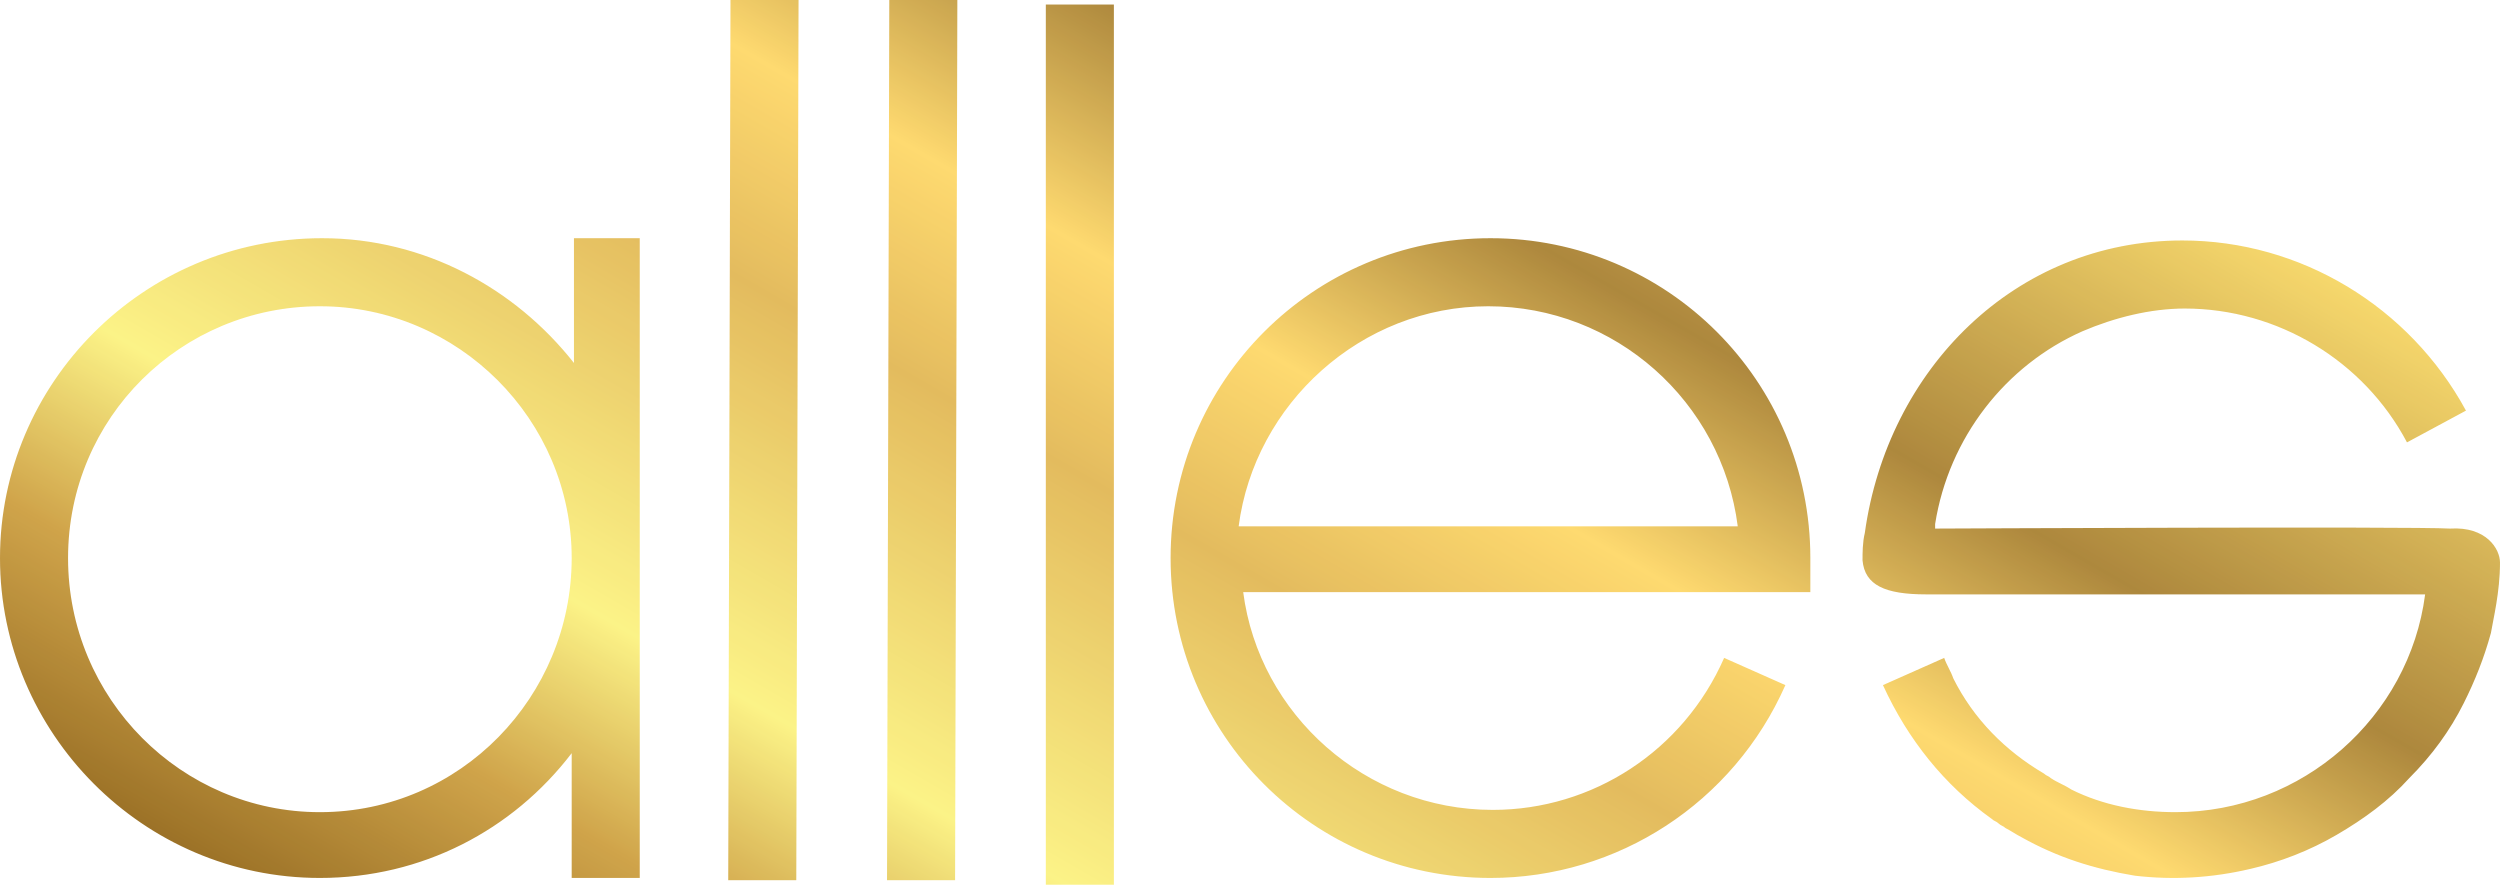
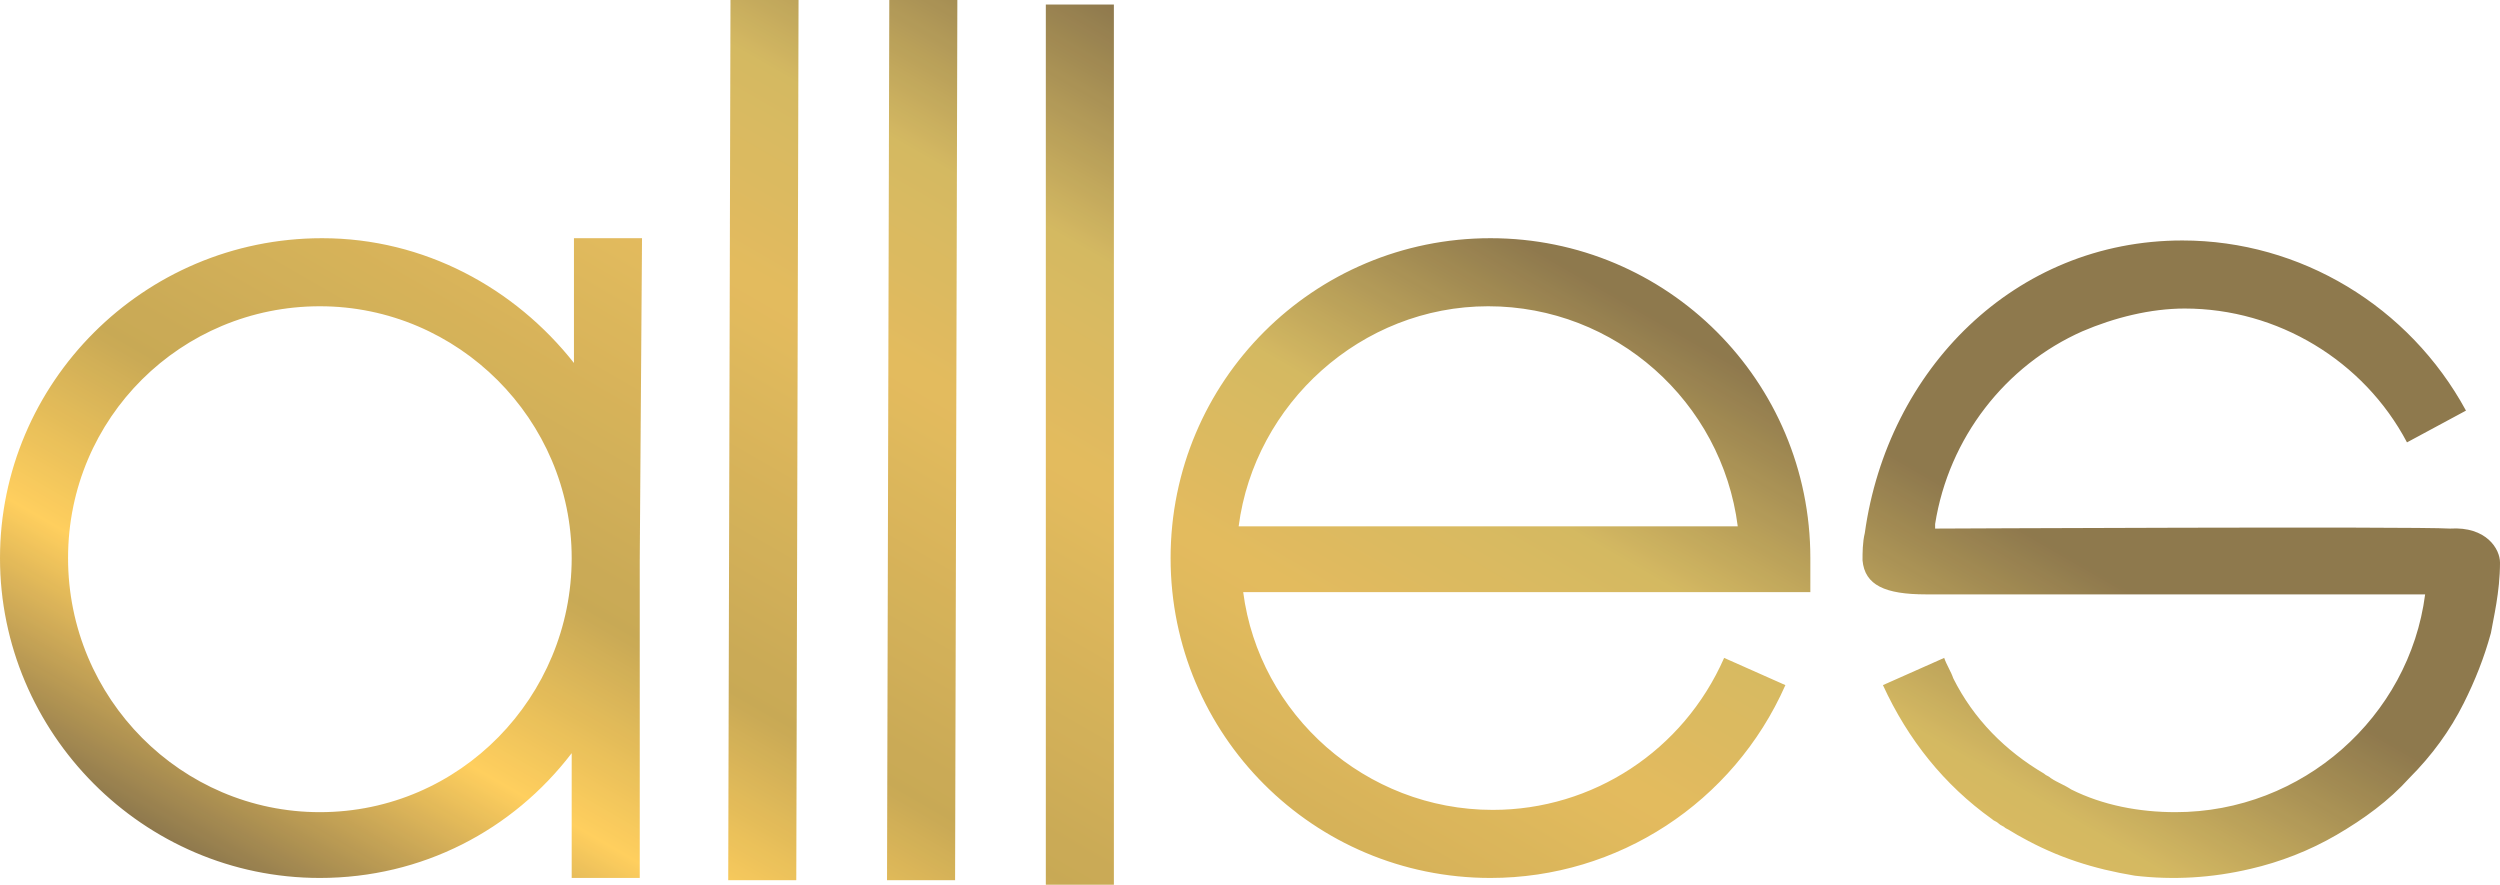
<svg xmlns="http://www.w3.org/2000/svg" version="1.1" id="Laag_1" x="0px" y="0px" width="110.2px" height="39px" viewBox="0 0 110.2 39" style="enable-background:new 0 0 110.2 39;" xml:space="preserve">
  <style type="text/css">
	.st0{display:none;fill:#010203;}
	.st1{display:none;fill:#010203;stroke:#F0047F;stroke-width:0.25;stroke-miterlimit:10;}
- 	.st2{opacity:0.89;fill:url(#SVGID_1_);}
+ 	.st2{opacity:0.89;fill:url(#SVGID_1_);enable-background:new    ;}
	.st3{display:none;opacity:0.89;}
	.st4{display:inline;}
	.st5{fill:url(#SVGID_2_);}
</style>
  <rect x="-16.7" y="-48.8" class="st0" width="143.7" height="143.7" />
  <circle class="st1" cx="55.1" cy="23" r="70.9" />
-   <linearGradient id="SVGID_1_" gradientUnits="userSpaceOnUse" x1="37.792" y1="54.62" x2="72.49" y2="-5.478">
-     <stop offset="0" style="stop-color:#8F600C" />
-     <stop offset="0.137" style="stop-color:#CA9934" />
-     <stop offset="0.261" style="stop-color:#FBF178" />
+   <linearGradient id="SVGID_1_" gradientUnits="userSpaceOnUse" x1="37.79" y1="54.546" x2="72.362" y2="-5.334">
+     <stop offset="0" style="stop-color:#806837" />
+     <stop offset="0.137" style="stop-color:#FFC94A" />
+     <stop offset="0.261" style="stop-color:#C19E40" />
    <stop offset="0.491" style="stop-color:#E0B34A" />
-     <stop offset="0.618" style="stop-color:#FED55E" />
-     <stop offset="0.763" style="stop-color:#A37925" />
-     <stop offset="1" style="stop-color:#F6D45B" />
+     <stop offset="0.618" style="stop-color:#CFB04E" />
+     <stop offset="0.763" style="stop-color:#806837" />
+     <stop offset="1" style="stop-color:#806837" />
  </linearGradient>
-   <path class="st2" d="M110.2,24.8c0,1.3-0.3,2.5-0.4,3.1c-0.3,1.1-0.7,2.1-1.2,3.1c-0.6,1.2-1.4,2.3-2.4,3.3c-0.9,1-2,1.8-3.2,2.5  c-1.2,0.7-2.5,1.2-3.8,1.5c-1.7,0.4-3.4,0.5-5.1,0.3c-1.8-0.3-3.4-0.8-5-1.7c-0.2-0.1-0.5-0.3-0.7-0.4c-0.1-0.1-0.2-0.1-0.3-0.2  c-0.1-0.1-0.2-0.1-0.3-0.2c-2.1-1.5-3.7-3.5-4.8-5.9l2.7-1.2c0.1,0.3,0.3,0.6,0.4,0.9l0,0c0.9,1.8,2.3,3.2,4,4.2  c0.1,0.1,0.2,0.1,0.3,0.2c0.3,0.2,0.6,0.3,0.9,0.5c1.4,0.7,3,1,4.6,1c5.6,0,10.3-4.2,11-9.6c0,0-16.6,0-22,0c-1.8,0-2.7-0.4-2.8-1.5  c0-0.3,0-0.8,0.1-1.2c1-7.2,6.6-12.9,14-12.9c5.2,0,10,2.9,12.5,7.5l-2.6,1.4c-1.9-3.6-5.7-5.9-9.8-5.9c-1.5,0-3.1,0.4-4.5,1  c-3.4,1.5-5.9,4.7-6.5,8.5c0,0.1,0,0.1,0,0.2c0,0,21.1-0.1,22.7,0C109.6,23.2,110.2,24.2,110.2,24.8z M54.6,23.2  c0.7-5.4,5.4-9.7,11-9.7s10.3,4.2,11,9.7H54.6z M79.8,26.1L79.8,26.1l0-1.5c0-7.8-6.3-14.1-14.1-14.1s-14.1,6.3-14.1,14.1  s6.3,14.1,14.1,14.1c5.6,0,10.7-3.3,13-8.5l-2.7-1.2c-1.8,4.1-5.8,6.7-10.2,6.7c-5.6,0-10.3-4.2-11-9.6L79.8,26.1L79.8,26.1z   M32.2,0l3,0l-0.1,38.8l-3,0L32.2,0z M39.2,0l3,0l-0.1,38.8l-3,0L39.2,0z M46.1,0.2l3,0L49.1,39l-3,0L46.1,0.2z M14.1,35.8  C8,35.8,3,30.8,3,24.6s5-11.1,11.1-11.1s11.1,5,11.1,11.1S20.3,35.8,14.1,35.8z M28.3,10.5L28.3,10.5l-3,0v0V16  c-2.6-3.3-6.6-5.5-11.1-5.5C6.3,10.5,0,16.9,0,24.6s6.3,14.1,14.1,14.1c4.5,0,8.5-2.1,11.1-5.5v5.5v0h3v0V24.7c0,0,0,0,0,0s0,0,0,0  V10.5z" />
+   <path class="st2" d="M110.2,24.8c0,1.3-0.3,2.5-0.4,3.1c-0.3,1.1-0.7,2.1-1.2,3.1c-0.6,1.2-1.4,2.3-2.4,3.3c-0.9,1-2,1.8-3.2,2.5  s-2.5,1.2-3.8,1.5c-1.7,0.4-3.4,0.5-5.1,0.3c-1.8-0.3-3.4-0.8-5-1.7c-0.2-0.1-0.5-0.3-0.7-0.4c-0.1-0.1-0.2-0.1-0.3-0.2  c-0.1-0.1-0.2-0.1-0.3-0.2c-2.1-1.5-3.7-3.5-4.8-5.9l2.7-1.2c0.1,0.3,0.3,0.6,0.4,0.9l0,0c0.9,1.8,2.3,3.2,4,4.2  c0.1,0.1,0.2,0.1,0.3,0.2c0.3,0.2,0.6,0.3,0.9,0.5c1.4,0.7,3,1,4.6,1c5.6,0,10.3-4.2,11-9.6c0,0-16.6,0-22,0c-1.8,0-2.7-0.4-2.8-1.5  c0-0.3,0-0.8,0.1-1.2c1-7.2,6.6-12.9,14-12.9c5.2,0,10,2.9,12.5,7.5l-2.6,1.4c-1.9-3.6-5.7-5.9-9.8-5.9c-1.5,0-3.1,0.4-4.5,1  c-3.4,1.5-5.9,4.7-6.5,8.5c0,0.1,0,0.1,0,0.2c0,0,21.1-0.1,22.7,0C109.6,23.2,110.2,24.2,110.2,24.8z M54.6,23.2  c0.7-5.4,5.4-9.7,11-9.7s10.3,4.2,11,9.7H54.6z M79.8,26.1L79.8,26.1v-1.5c0-7.8-6.3-14.1-14.1-14.1s-14.1,6.3-14.1,14.1  s6.3,14.1,14.1,14.1c5.6,0,10.7-3.3,13-8.5L76,29c-1.8,4.1-5.8,6.7-10.2,6.7c-5.6,0-10.3-4.2-11-9.6H79.8L79.8,26.1z M32.2,0h3  l-0.1,38.8h-3L32.2,0z M39.2,0h3l-0.1,38.8h-3L39.2,0z M46.1,0.2h3V39h-3V0.2z M14.1,35.8C8,35.8,3,30.8,3,24.6s5-11.1,11.1-11.1  s11.1,5,11.1,11.1S20.3,35.8,14.1,35.8z M28.3,10.5L28.3,10.5h-3l0,0V16c-2.6-3.3-6.6-5.5-11.1-5.5C6.3,10.5,0,16.9,0,24.6  s6.3,14.1,14.1,14.1c4.5,0,8.5-2.1,11.1-5.5v5.5l0,0h3l0,0v-14l0,0l0,0L28.3,10.5L28.3,10.5z" />
  <g class="st3">
    <g class="st4">
-       <linearGradient id="SVGID_2_" gradientUnits="userSpaceOnUse" x1="-37.394" y1="83.496" x2="-32.565" y2="83.496">
+       <linearGradient id="SVGID_2_" gradientUnits="userSpaceOnUse" x1="-37.394" y1="-43.5" x2="-32.565" y2="-43.5" gradientTransform="matrix(1 0 0 -1 0 40)">
        <stop offset="0" style="stop-color:#8F600C" />
        <stop offset="0.137" style="stop-color:#CA9934" />
        <stop offset="0.261" style="stop-color:#FBF178" />
        <stop offset="0.491" style="stop-color:#E0B34A" />
        <stop offset="0.618" style="stop-color:#FED55E" />
        <stop offset="0.763" style="stop-color:#A37925" />
        <stop offset="1" style="stop-color:#F6D45B" />
      </linearGradient>
-       <path class="st5" d="M-35,86c3.2,0,3.2-5,0-5C-38.2,81-38.2,86-35,86L-35,86z" />
+       <path class="st5" d="M-35,86c3.2,0,3.2-5,0-5S-38.2,86-35,86L-35,86z" />
    </g>
  </g>
</svg>
